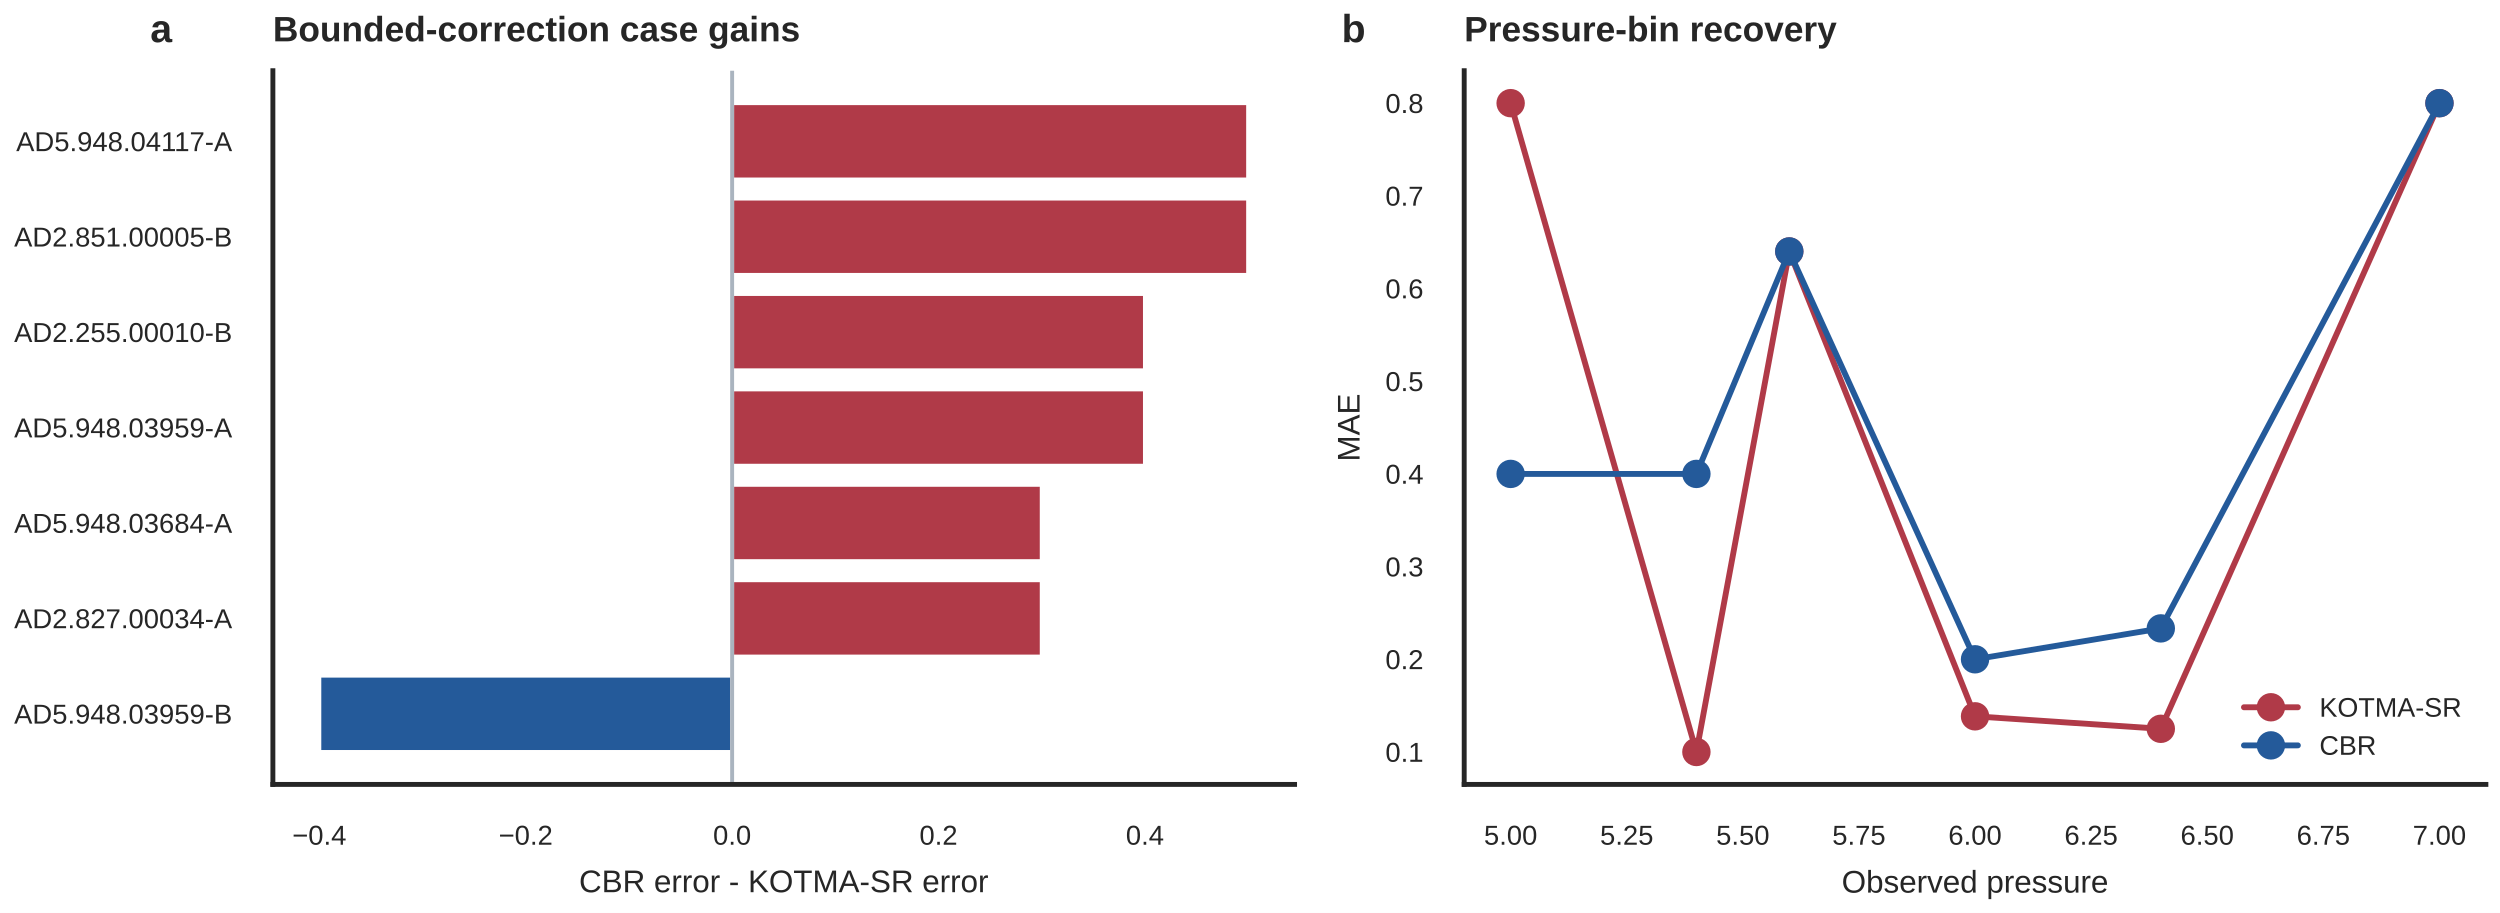
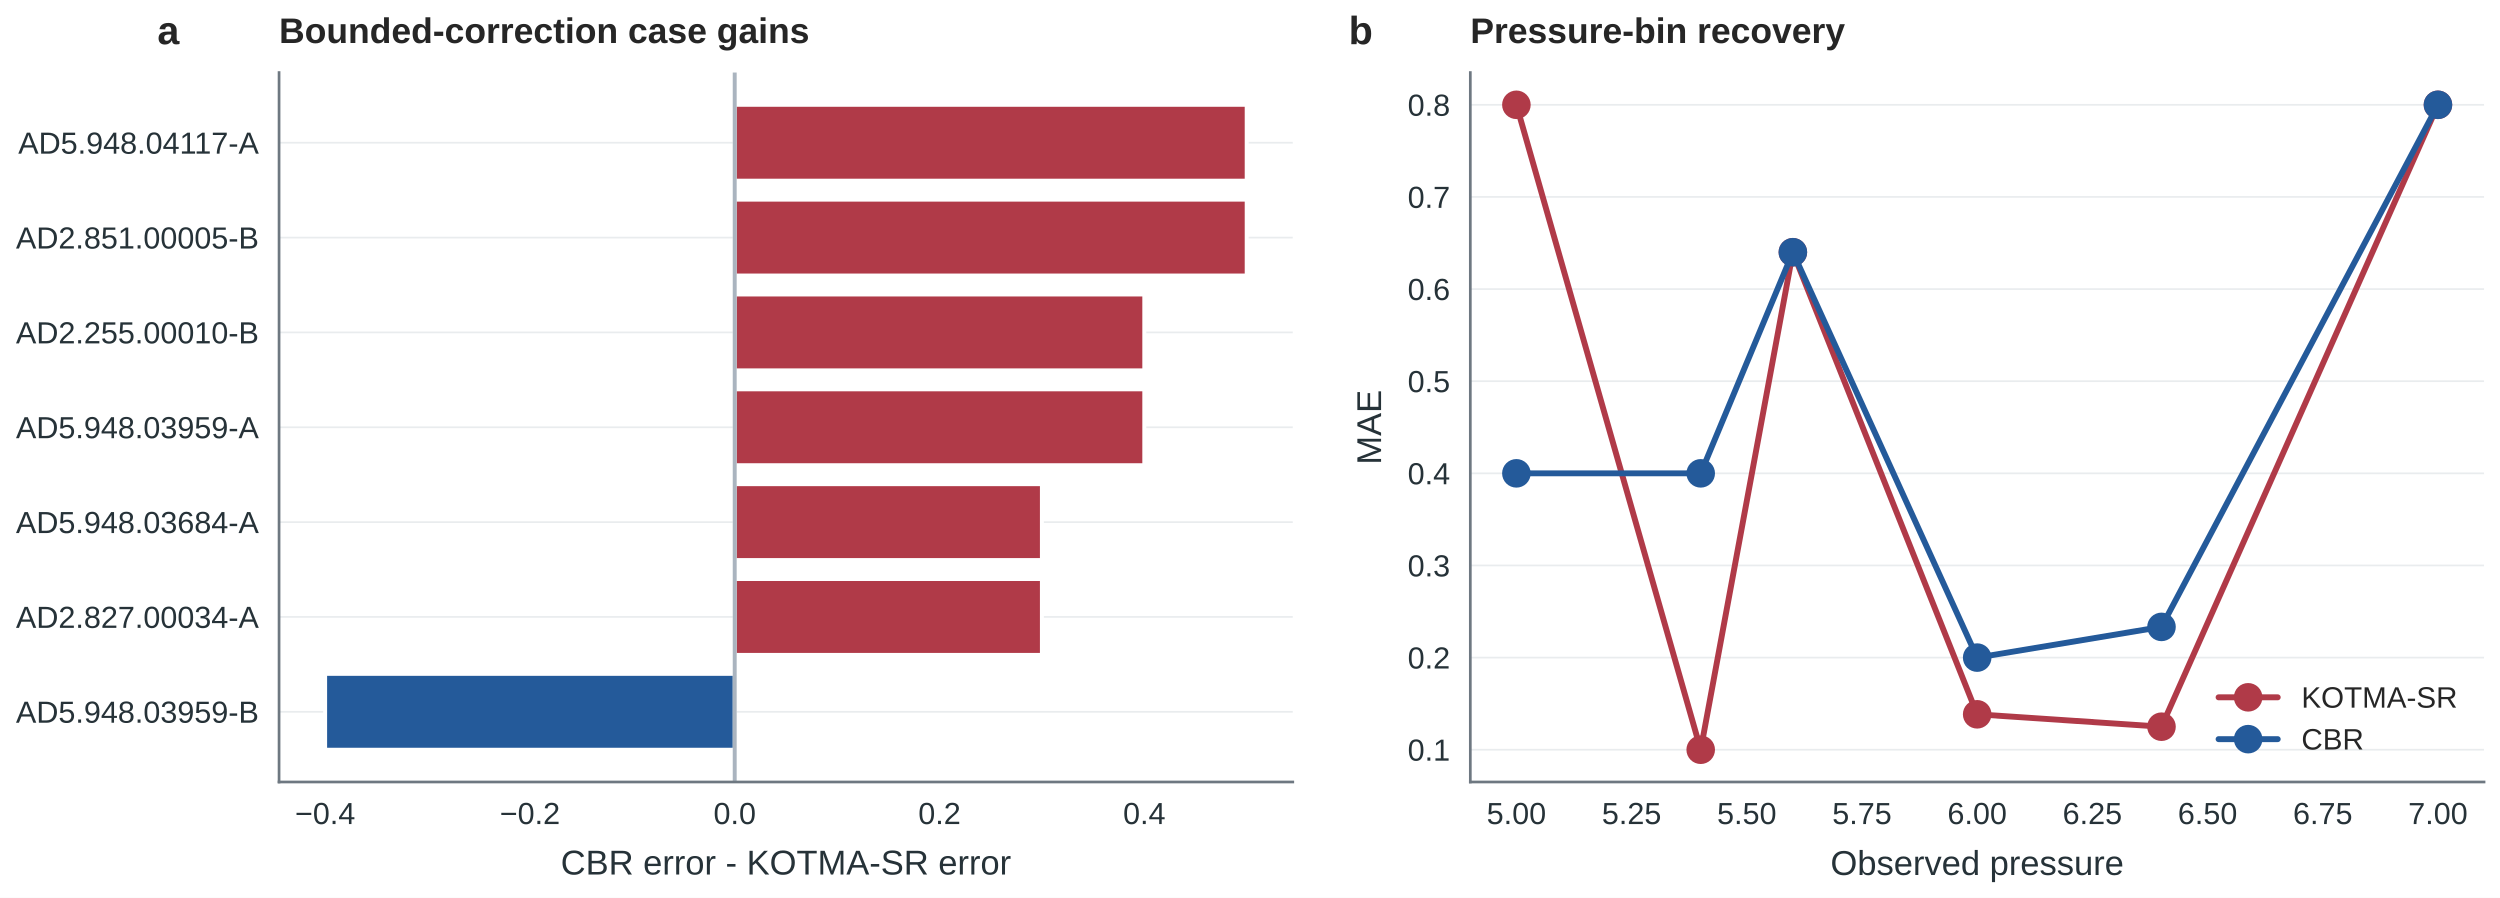
- <svg xmlns="http://www.w3.org/2000/svg" xmlns:xlink="http://www.w3.org/1999/xlink" width="510.27pt" height="186.343pt" viewBox="0 0 510.27 186.343" version="1.1">
+ <svg xmlns="http://www.w3.org/2000/svg" xmlns:xlink="http://www.w3.org/1999/xlink" width="507.316pt" height="182.187pt" viewBox="0 0 507.316 182.187" version="1.1">
  <defs>
    <style type="text/css">*{stroke-linejoin: round; stroke-linecap: butt}</style>
  </defs>
  <g id="figure_1">
    <g id="patch_1">
-       <path d="M 0 186.343  L 510.27 186.343  L 510.27 0  L 0 0  z " style="fill: #ffffff" />
+       <path d="M 0 182.187  L 507.316 182.187  L 507.316 0  L 0 0  z " style="fill: #ffffff" />
    </g>
    <g id="axes_1">
      <g id="patch_2">
-         <path d="M 55.698 160.106  L 264.233 160.106  L 264.233 14.433  L 55.698 14.433  z " style="fill: #ffffff" />
+         <path d="M 56.628 158.685  L 262.337 158.685  L 262.337 14.725  L 56.628 14.725  z " style="fill: #ffffff" />
      </g>
      <g id="matplotlib.axis_1">
        <g id="xtick_1">
          <g id="text_1">
-             <text style="fill: #262626; font: 5.6px 'Arial', 'DejaVu Sans', 'Liberation Sans', sans-serif; text-anchor: middle" x="65.177" y="172.415" transform="rotate(-0 65.17711 172.4146)">−0.4</text>
+             <text style="fill: #263238; font: 6.2px 'Arial', 'DejaVu Sans', 'Liberation Sans', sans-serif; text-anchor: middle" x="65.978" y="167.223" transform="rotate(-0 65.97847 167.223)">−0.4</text>
          </g>
        </g>
        <g id="xtick_2">
          <g id="text_2">
-             <text style="fill: #262626; font: 5.6px 'Arial', 'DejaVu Sans', 'Liberation Sans', sans-serif; text-anchor: middle" x="107.305" y="172.415" transform="rotate(-0 107.3054 172.4146)">−0.2</text>
+             <text style="fill: #263238; font: 6.2px 'Arial', 'DejaVu Sans', 'Liberation Sans', sans-serif; text-anchor: middle" x="107.536" y="167.223" transform="rotate(-0 107.5358 167.223)">−0.2</text>
          </g>
        </g>
        <g id="xtick_3">
          <g id="text_3">
-             <text style="fill: #262626; font: 5.6px 'Arial', 'DejaVu Sans', 'Liberation Sans', sans-serif; text-anchor: middle" x="149.434" y="172.415" transform="rotate(-0 149.4336 172.4146)">0.0</text>
+             <text style="fill: #263238; font: 6.2px 'Arial', 'DejaVu Sans', 'Liberation Sans', sans-serif; text-anchor: middle" x="149.093" y="167.223" transform="rotate(-0 149.0932 167.223)">0.0</text>
          </g>
        </g>
        <g id="xtick_4">
          <g id="text_4">
-             <text style="fill: #262626; font: 5.6px 'Arial', 'DejaVu Sans', 'Liberation Sans', sans-serif; text-anchor: middle" x="191.562" y="172.415" transform="rotate(-0 191.5619 172.4146)">0.2</text>
+             <text style="fill: #263238; font: 6.2px 'Arial', 'DejaVu Sans', 'Liberation Sans', sans-serif; text-anchor: middle" x="190.651" y="167.223" transform="rotate(-0 190.6506 167.223)">0.2</text>
          </g>
        </g>
        <g id="xtick_5">
          <g id="text_5">
-             <text style="fill: #262626; font: 5.6px 'Arial', 'DejaVu Sans', 'Liberation Sans', sans-serif; text-anchor: middle" x="233.69" y="172.415" transform="rotate(-0 233.6902 172.4146)">0.4</text>
+             <text style="fill: #263238; font: 6.2px 'Arial', 'DejaVu Sans', 'Liberation Sans', sans-serif; text-anchor: middle" x="232.208" y="167.223" transform="rotate(-0 232.208 167.223)">0.4</text>
          </g>
        </g>
        <g id="text_6">
-           <text style="fill: #262626; font: 6.4px 'Arial', 'DejaVu Sans', 'Liberation Sans', sans-serif; text-anchor: middle" x="159.966" y="182.109" transform="rotate(-0 159.9657 182.1086)">CBR error - KOTMA-SR error</text>
+           <text style="fill: #263238; font: 7px 'Arial', 'DejaVu Sans', 'Liberation Sans', sans-serif; text-anchor: middle" x="159.483" y="177.466" transform="rotate(-0 159.4826 177.4657)">CBR error - KOTMA-SR error</text>
        </g>
      </g>
      <g id="matplotlib.axis_2">
        <g id="ytick_1">
+           <g id="line2d_1">
+             <path d="M 56.628 144.443  L 262.337 144.443  " clip-path="url(#p41e28fc0c3)" style="fill: none; stroke: #aab4bf; stroke-opacity: 0.25; stroke-width: 0.35; stroke-linecap: round" />
+           </g>
          <g id="text_7">
-             <text style="fill: #262626; font: 5.6px 'Arial', 'DejaVu Sans', 'Liberation Sans', sans-serif; text-anchor: end" x="47.398" y="147.699" transform="rotate(-0 47.39825 147.6989)">AD5.948.03959-B</text>
+             <text style="fill: #263238; font: 6.2px 'Arial', 'DejaVu Sans', 'Liberation Sans', sans-serif; text-anchor: end" x="52.528" y="146.662" transform="rotate(-0 52.52806 146.662)">AD5.948.03959-B</text>
          </g>
        </g>
        <g id="ytick_2">
+           <g id="line2d_2">
+             <path d="M 56.628 125.197  L 262.337 125.197  " clip-path="url(#p41e28fc0c3)" style="fill: none; stroke: #aab4bf; stroke-opacity: 0.25; stroke-width: 0.35; stroke-linecap: round" />
+           </g>
          <g id="text_8">
-             <text style="fill: #262626; font: 5.6px 'Arial', 'DejaVu Sans', 'Liberation Sans', sans-serif; text-anchor: end" x="47.398" y="128.224" transform="rotate(-0 47.39825 128.2239)">AD2.827.00034-A</text>
+             <text style="fill: #263238; font: 6.2px 'Arial', 'DejaVu Sans', 'Liberation Sans', sans-serif; text-anchor: end" x="52.528" y="127.416" transform="rotate(-0 52.52806 127.4159)">AD2.827.00034-A</text>
          </g>
        </g>
        <g id="ytick_3">
+           <g id="line2d_3">
+             <path d="M 56.628 105.951  L 262.337 105.951  " clip-path="url(#p41e28fc0c3)" style="fill: none; stroke: #aab4bf; stroke-opacity: 0.25; stroke-width: 0.35; stroke-linecap: round" />
+           </g>
          <g id="text_9">
-             <text style="fill: #262626; font: 5.6px 'Arial', 'DejaVu Sans', 'Liberation Sans', sans-serif; text-anchor: end" x="47.398" y="108.749" transform="rotate(-0 47.39825 108.7489)">AD5.948.03684-A</text>
+             <text style="fill: #263238; font: 6.2px 'Arial', 'DejaVu Sans', 'Liberation Sans', sans-serif; text-anchor: end" x="52.528" y="108.17" transform="rotate(-0 52.52806 108.1699)">AD5.948.03684-A</text>
          </g>
        </g>
        <g id="ytick_4">
+           <g id="line2d_4">
+             <path d="M 56.628 86.705  L 262.337 86.705  " clip-path="url(#p41e28fc0c3)" style="fill: none; stroke: #aab4bf; stroke-opacity: 0.25; stroke-width: 0.35; stroke-linecap: round" />
+           </g>
          <g id="text_10">
-             <text style="fill: #262626; font: 5.6px 'Arial', 'DejaVu Sans', 'Liberation Sans', sans-serif; text-anchor: end" x="47.398" y="89.274" transform="rotate(-0 47.39825 89.27391)">AD5.948.03959-A</text>
+             <text style="fill: #263238; font: 6.2px 'Arial', 'DejaVu Sans', 'Liberation Sans', sans-serif; text-anchor: end" x="52.528" y="88.924" transform="rotate(-0 52.52806 88.92383)">AD5.948.03959-A</text>
          </g>
        </g>
        <g id="ytick_5">
+           <g id="line2d_5">
+             <path d="M 56.628 67.459  L 262.337 67.459  " clip-path="url(#p41e28fc0c3)" style="fill: none; stroke: #aab4bf; stroke-opacity: 0.25; stroke-width: 0.35; stroke-linecap: round" />
+           </g>
          <g id="text_11">
-             <text style="fill: #262626; font: 5.6px 'Arial', 'DejaVu Sans', 'Liberation Sans', sans-serif; text-anchor: end" x="47.398" y="69.799" transform="rotate(-0 47.39825 69.7989)">AD2.255.00010-B</text>
+             <text style="fill: #263238; font: 6.2px 'Arial', 'DejaVu Sans', 'Liberation Sans', sans-serif; text-anchor: end" x="52.528" y="69.678" transform="rotate(-0 52.52806 69.67778)">AD2.255.00010-B</text>
          </g>
        </g>
        <g id="ytick_6">
+           <g id="line2d_6">
+             <path d="M 56.628 48.213  L 262.337 48.213  " clip-path="url(#p41e28fc0c3)" style="fill: none; stroke: #aab4bf; stroke-opacity: 0.25; stroke-width: 0.35; stroke-linecap: round" />
+           </g>
          <g id="text_12">
-             <text style="fill: #262626; font: 5.6px 'Arial', 'DejaVu Sans', 'Liberation Sans', sans-serif; text-anchor: end" x="47.398" y="50.324" transform="rotate(-0 47.39825 50.32388)">AD2.851.00005-B</text>
+             <text style="fill: #263238; font: 6.2px 'Arial', 'DejaVu Sans', 'Liberation Sans', sans-serif; text-anchor: end" x="52.528" y="50.432" transform="rotate(-0 52.52806 50.43172)">AD2.851.00005-B</text>
          </g>
        </g>
        <g id="ytick_7">
+           <g id="line2d_7">
+             <path d="M 56.628 28.967  L 262.337 28.967  " clip-path="url(#p41e28fc0c3)" style="fill: none; stroke: #aab4bf; stroke-opacity: 0.25; stroke-width: 0.35; stroke-linecap: round" />
+           </g>
          <g id="text_13">
-             <text style="fill: #262626; font: 5.6px 'Arial', 'DejaVu Sans', 'Liberation Sans', sans-serif; text-anchor: end" x="47.398" y="30.849" transform="rotate(-0 47.39825 30.84887)">AD5.948.04117-A</text>
+             <text style="fill: #263238; font: 6.2px 'Arial', 'DejaVu Sans', 'Liberation Sans', sans-serif; text-anchor: end" x="52.528" y="31.186" transform="rotate(-0 52.52806 31.18567)">AD5.948.04117-A</text>
          </g>
        </g>
      </g>
      <g id="patch_3">
-         <path d="M 149.434 153.485  L 65.177 153.485  L 65.177 137.905  L 149.434 137.905  z " clip-path="url(#p0a53ff755d)" style="fill: #245a9a; stroke: #ffffff; stroke-width: 0.8; stroke-linejoin: miter" />
+         <path d="M 149.093 152.141  L 65.978 152.141  L 65.978 136.745  L 149.093 136.745  z " clip-path="url(#p41e28fc0c3)" style="fill: #245a9a; stroke: #ffffff; stroke-width: 0.8; stroke-linejoin: miter" />
      </g>
      <g id="patch_4">
-         <path d="M 149.434 134.01  L 212.626 134.01  L 212.626 118.43  L 149.434 118.43  z " clip-path="url(#p0a53ff755d)" style="fill: #b03a48; stroke: #ffffff; stroke-width: 0.8; stroke-linejoin: miter" />
+         <path d="M 149.093 132.895  L 211.429 132.895  L 211.429 117.499  L 149.093 117.499  z " clip-path="url(#p41e28fc0c3)" style="fill: #b03a48; stroke: #ffffff; stroke-width: 0.8; stroke-linejoin: miter" />
      </g>
      <g id="patch_5">
-         <path d="M 149.434 114.535  L 212.626 114.535  L 212.626 98.955  L 149.434 98.955  z " clip-path="url(#p0a53ff755d)" style="fill: #b03a48; stroke: #ffffff; stroke-width: 0.8; stroke-linejoin: miter" />
+         <path d="M 149.093 113.649  L 211.429 113.649  L 211.429 98.253  L 149.093 98.253  z " clip-path="url(#p41e28fc0c3)" style="fill: #b03a48; stroke: #ffffff; stroke-width: 0.8; stroke-linejoin: miter" />
      </g>
      <g id="patch_6">
-         <path d="M 149.434 95.06  L 233.69 95.06  L 233.69 79.48  L 149.434 79.48  z " clip-path="url(#p0a53ff755d)" style="fill: #b03a48; stroke: #ffffff; stroke-width: 0.8; stroke-linejoin: miter" />
+         <path d="M 149.093 94.403  L 232.208 94.403  L 232.208 79.006  L 149.093 79.006  z " clip-path="url(#p41e28fc0c3)" style="fill: #b03a48; stroke: #ffffff; stroke-width: 0.8; stroke-linejoin: miter" />
      </g>
      <g id="patch_7">
-         <path d="M 149.434 75.585  L 233.69 75.585  L 233.69 60.005  L 149.434 60.005  z " clip-path="url(#p0a53ff755d)" style="fill: #b03a48; stroke: #ffffff; stroke-width: 0.8; stroke-linejoin: miter" />
+         <path d="M 149.093 75.157  L 232.208 75.157  L 232.208 59.76  L 149.093 59.76  z " clip-path="url(#p41e28fc0c3)" style="fill: #b03a48; stroke: #ffffff; stroke-width: 0.8; stroke-linejoin: miter" />
      </g>
      <g id="patch_8">
-         <path d="M 149.434 56.11  L 254.754 56.11  L 254.754 40.53  L 149.434 40.53  z " clip-path="url(#p0a53ff755d)" style="fill: #b03a48; stroke: #ffffff; stroke-width: 0.8; stroke-linejoin: miter" />
+         <path d="M 149.093 55.911  L 252.987 55.911  L 252.987 40.514  L 149.093 40.514  z " clip-path="url(#p41e28fc0c3)" style="fill: #b03a48; stroke: #ffffff; stroke-width: 0.8; stroke-linejoin: miter" />
      </g>
      <g id="patch_9">
-         <path d="M 149.434 36.635  L 254.754 36.635  L 254.754 21.055  L 149.434 21.055  z " clip-path="url(#p0a53ff755d)" style="fill: #b03a48; stroke: #ffffff; stroke-width: 0.8; stroke-linejoin: miter" />
-       </g>
-       <g id="line2d_1">
-         <path d="M 149.434 160.106  L 149.434 14.433  " clip-path="url(#p0a53ff755d)" style="fill: none; stroke: #aab4bf; stroke-width: 0.8; stroke-linecap: round" />
+         <path d="M 149.093 36.665  L 252.987 36.665  L 252.987 21.268  L 149.093 21.268  z " clip-path="url(#p41e28fc0c3)" style="fill: #b03a48; stroke: #ffffff; stroke-width: 0.8; stroke-linejoin: miter" />
+       </g>
+       <g id="line2d_8">
+         <path d="M 149.093 158.685  L 149.093 14.725  " clip-path="url(#p41e28fc0c3)" style="fill: none; stroke: #aab4bf; stroke-width: 0.8; stroke-linecap: round" />
      </g>
      <g id="patch_10">
-         <path d="M 55.698 160.106  L 55.698 14.433  " style="fill: none; stroke: #262626; stroke-linejoin: miter; stroke-linecap: square" />
+         <path d="M 56.628 158.685  L 56.628 14.725  " style="fill: none; stroke: #6e7881; stroke-width: 0.55; stroke-linejoin: miter; stroke-linecap: square" />
      </g>
      <g id="patch_11">
-         <path d="M 55.698 160.106  L 264.233 160.106  " style="fill: none; stroke: #262626; stroke-linejoin: miter; stroke-linecap: square" />
+         <path d="M 56.628 158.685  L 262.337 158.685  " style="fill: none; stroke: #6e7881; stroke-width: 0.55; stroke-linejoin: miter; stroke-linecap: square" />
      </g>
      <g id="text_14">
-         <text style="fill: #262626; font: 700 8px 'Arial', 'DejaVu Sans', 'Liberation Sans', sans-serif; text-anchor: start" x="30.674" y="8.606" transform="rotate(-0 30.67406 8.60625)">a</text>
+         <text style="fill: #262626; font: 700 8px 'Arial', 'DejaVu Sans', 'Liberation Sans', sans-serif; text-anchor: start" x="31.943" y="8.966" transform="rotate(-0 31.94298 8.96625)">a</text>
      </g>
      <g id="text_15">
-         <text style="fill: #262626; font: 700 7.2px 'Arial', 'DejaVu Sans', 'Liberation Sans', sans-serif; text-anchor: start" x="55.698" y="8.433" transform="rotate(-0 55.69825 8.433174)">Bounded-correction case gains</text>
+         <text style="fill: #262626; font: 700 7.2px 'Arial', 'DejaVu Sans', 'Liberation Sans', sans-serif; text-anchor: start" x="56.628" y="8.725" transform="rotate(-0 56.62806 8.724669)">Bounded-correction case gains</text>
      </g>
    </g>
    <g id="axes_2">
      <g id="patch_12">
-         <path d="M 298.855 160.106  L 507.39 160.106  L 507.39 14.433  L 298.855 14.433  z " style="fill: #ffffff" />
+         <path d="M 298.367 158.685  L 504.076 158.685  L 504.076 14.725  L 298.367 14.725  z " style="fill: #ffffff" />
      </g>
      <g id="matplotlib.axis_3">
        <g id="xtick_6">
          <g id="text_16">
-             <text style="fill: #262626; font: 5.6px 'Arial', 'DejaVu Sans', 'Liberation Sans', sans-serif; text-anchor: middle" x="308.334" y="172.415" transform="rotate(-0 308.3336 172.4146)">5.00</text>
+             <text style="fill: #263238; font: 6.2px 'Arial', 'DejaVu Sans', 'Liberation Sans', sans-serif; text-anchor: middle" x="307.717" y="167.223" transform="rotate(-0 307.7175 167.223)">5.00</text>
          </g>
        </g>
        <g id="xtick_7">
          <g id="text_17">
-             <text style="fill: #262626; font: 5.6px 'Arial', 'DejaVu Sans', 'Liberation Sans', sans-serif; text-anchor: middle" x="332.031" y="172.415" transform="rotate(-0 332.0307 172.4146)">5.25</text>
+             <text style="fill: #263238; font: 6.2px 'Arial', 'DejaVu Sans', 'Liberation Sans', sans-serif; text-anchor: middle" x="331.093" y="167.223" transform="rotate(-0 331.0935 167.223)">5.25</text>
          </g>
        </g>
        <g id="xtick_8">
          <g id="text_18">
-             <text style="fill: #262626; font: 5.6px 'Arial', 'DejaVu Sans', 'Liberation Sans', sans-serif; text-anchor: middle" x="355.728" y="172.415" transform="rotate(-0 355.7279 172.4146)">5.50</text>
+             <text style="fill: #263238; font: 6.2px 'Arial', 'DejaVu Sans', 'Liberation Sans', sans-serif; text-anchor: middle" x="354.47" y="167.223" transform="rotate(-0 354.4695 167.223)">5.50</text>
          </g>
        </g>
        <g id="xtick_9">
          <g id="text_19">
-             <text style="fill: #262626; font: 5.6px 'Arial', 'DejaVu Sans', 'Liberation Sans', sans-serif; text-anchor: middle" x="379.425" y="172.415" transform="rotate(-0 379.425 172.4146)">5.75</text>
+             <text style="fill: #263238; font: 6.2px 'Arial', 'DejaVu Sans', 'Liberation Sans', sans-serif; text-anchor: middle" x="377.846" y="167.223" transform="rotate(-0 377.8455 167.223)">5.75</text>
          </g>
        </g>
        <g id="xtick_10">
          <g id="text_20">
-             <text style="fill: #262626; font: 5.6px 'Arial', 'DejaVu Sans', 'Liberation Sans', sans-serif; text-anchor: middle" x="403.122" y="172.415" transform="rotate(-0 403.1222 172.4146)">6.00</text>
+             <text style="fill: #263238; font: 6.2px 'Arial', 'DejaVu Sans', 'Liberation Sans', sans-serif; text-anchor: middle" x="401.222" y="167.223" transform="rotate(-0 401.2216 167.223)">6.00</text>
          </g>
        </g>
        <g id="xtick_11">
          <g id="text_21">
-             <text style="fill: #262626; font: 5.6px 'Arial', 'DejaVu Sans', 'Liberation Sans', sans-serif; text-anchor: middle" x="426.819" y="172.415" transform="rotate(-0 426.8193 172.4146)">6.25</text>
+             <text style="fill: #263238; font: 6.2px 'Arial', 'DejaVu Sans', 'Liberation Sans', sans-serif; text-anchor: middle" x="424.598" y="167.223" transform="rotate(-0 424.5976 167.223)">6.25</text>
          </g>
        </g>
        <g id="xtick_12">
          <g id="text_22">
-             <text style="fill: #262626; font: 5.6px 'Arial', 'DejaVu Sans', 'Liberation Sans', sans-serif; text-anchor: middle" x="450.516" y="172.415" transform="rotate(-0 450.5165 172.4146)">6.50</text>
+             <text style="fill: #263238; font: 6.2px 'Arial', 'DejaVu Sans', 'Liberation Sans', sans-serif; text-anchor: middle" x="447.974" y="167.223" transform="rotate(-0 447.9736 167.223)">6.50</text>
          </g>
        </g>
        <g id="xtick_13">
          <g id="text_23">
-             <text style="fill: #262626; font: 5.6px 'Arial', 'DejaVu Sans', 'Liberation Sans', sans-serif; text-anchor: middle" x="474.214" y="172.415" transform="rotate(-0 474.2136 172.4146)">6.75</text>
+             <text style="fill: #263238; font: 6.2px 'Arial', 'DejaVu Sans', 'Liberation Sans', sans-serif; text-anchor: middle" x="471.35" y="167.223" transform="rotate(-0 471.3496 167.223)">6.75</text>
          </g>
        </g>
        <g id="xtick_14">
          <g id="text_24">
-             <text style="fill: #262626; font: 5.6px 'Arial', 'DejaVu Sans', 'Liberation Sans', sans-serif; text-anchor: middle" x="497.911" y="172.415" transform="rotate(-0 497.9108 172.4146)">7.00</text>
+             <text style="fill: #263238; font: 6.2px 'Arial', 'DejaVu Sans', 'Liberation Sans', sans-serif; text-anchor: middle" x="494.726" y="167.223" transform="rotate(-0 494.7257 167.223)">7.00</text>
          </g>
        </g>
        <g id="text_25">
-           <text style="fill: #262626; font: 6.4px 'Arial', 'DejaVu Sans', 'Liberation Sans', sans-serif; text-anchor: middle" x="403.122" y="182.191" transform="rotate(-0 403.1222 182.1906)">Observed pressure</text>
+           <text style="fill: #263238; font: 7px 'Arial', 'DejaVu Sans', 'Liberation Sans', sans-serif; text-anchor: middle" x="401.222" y="177.555" transform="rotate(-0 401.2216 177.5554)">Observed pressure</text>
        </g>
      </g>
      <g id="matplotlib.axis_4">
        <g id="ytick_8">
+           <g id="line2d_9">
+             <path d="M 298.367 152.141  L 504.076 152.141  " clip-path="url(#p4427aca2d3)" style="fill: none; stroke: #aab4bf; stroke-opacity: 0.25; stroke-width: 0.35; stroke-linecap: round" />
+           </g>
          <g id="text_26">
-             <text style="fill: #262626; font: 5.6px 'Arial', 'DejaVu Sans', 'Liberation Sans', sans-serif; text-anchor: end" x="290.555" y="155.489" transform="rotate(-0 290.5547 155.489)">0.1</text>
+             <text style="fill: #263238; font: 6.2px 'Arial', 'DejaVu Sans', 'Liberation Sans', sans-serif; text-anchor: end" x="294.267" y="154.36" transform="rotate(-0 294.2671 154.3604)">0.1</text>
          </g>
        </g>
        <g id="ytick_9">
+           <g id="line2d_10">
+             <path d="M 298.367 133.445  L 504.076 133.445  " clip-path="url(#p4427aca2d3)" style="fill: none; stroke: #aab4bf; stroke-opacity: 0.25; stroke-width: 0.35; stroke-linecap: round" />
+           </g>
          <g id="text_27">
-             <text style="fill: #262626; font: 5.6px 'Arial', 'DejaVu Sans', 'Liberation Sans', sans-serif; text-anchor: end" x="290.555" y="136.57" transform="rotate(-0 290.5547 136.5704)">0.2</text>
+             <text style="fill: #263238; font: 6.2px 'Arial', 'DejaVu Sans', 'Liberation Sans', sans-serif; text-anchor: end" x="294.267" y="135.664" transform="rotate(-0 294.2671 135.6642)">0.2</text>
          </g>
        </g>
        <g id="ytick_10">
+           <g id="line2d_11">
+             <path d="M 298.367 114.749  L 504.076 114.749  " clip-path="url(#p4427aca2d3)" style="fill: none; stroke: #aab4bf; stroke-opacity: 0.25; stroke-width: 0.35; stroke-linecap: round" />
+           </g>
          <g id="text_28">
-             <text style="fill: #262626; font: 5.6px 'Arial', 'DejaVu Sans', 'Liberation Sans', sans-serif; text-anchor: end" x="290.555" y="117.652" transform="rotate(-0 290.5547 117.6518)">0.3</text>
+             <text style="fill: #263238; font: 6.2px 'Arial', 'DejaVu Sans', 'Liberation Sans', sans-serif; text-anchor: end" x="294.267" y="116.968" transform="rotate(-0 294.2671 116.9681)">0.3</text>
          </g>
        </g>
        <g id="ytick_11">
+           <g id="line2d_12">
+             <path d="M 298.367 96.053  L 504.076 96.053  " clip-path="url(#p4427aca2d3)" style="fill: none; stroke: #aab4bf; stroke-opacity: 0.25; stroke-width: 0.35; stroke-linecap: round" />
+           </g>
          <g id="text_29">
-             <text style="fill: #262626; font: 5.6px 'Arial', 'DejaVu Sans', 'Liberation Sans', sans-serif; text-anchor: end" x="290.555" y="98.733" transform="rotate(-0 290.5547 98.7332)">0.4</text>
+             <text style="fill: #263238; font: 6.2px 'Arial', 'DejaVu Sans', 'Liberation Sans', sans-serif; text-anchor: end" x="294.267" y="98.272" transform="rotate(-0 294.2671 98.27191)">0.4</text>
          </g>
        </g>
        <g id="ytick_12">
+           <g id="line2d_13">
+             <path d="M 298.367 77.357  L 504.076 77.357  " clip-path="url(#p4427aca2d3)" style="fill: none; stroke: #aab4bf; stroke-opacity: 0.25; stroke-width: 0.35; stroke-linecap: round" />
+           </g>
          <g id="text_30">
-             <text style="fill: #262626; font: 5.6px 'Arial', 'DejaVu Sans', 'Liberation Sans', sans-serif; text-anchor: end" x="290.555" y="79.815" transform="rotate(-0 290.5547 79.81462)">0.5</text>
+             <text style="fill: #263238; font: 6.2px 'Arial', 'DejaVu Sans', 'Liberation Sans', sans-serif; text-anchor: end" x="294.267" y="79.576" transform="rotate(-0 294.2671 79.57575)">0.5</text>
          </g>
        </g>
        <g id="ytick_13">
+           <g id="line2d_14">
+             <path d="M 298.367 58.661  L 504.076 58.661  " clip-path="url(#p4427aca2d3)" style="fill: none; stroke: #aab4bf; stroke-opacity: 0.25; stroke-width: 0.35; stroke-linecap: round" />
+           </g>
          <g id="text_31">
-             <text style="fill: #262626; font: 5.6px 'Arial', 'DejaVu Sans', 'Liberation Sans', sans-serif; text-anchor: end" x="290.555" y="60.896" transform="rotate(-0 290.5547 60.89603)">0.6</text>
+             <text style="fill: #263238; font: 6.2px 'Arial', 'DejaVu Sans', 'Liberation Sans', sans-serif; text-anchor: end" x="294.267" y="60.88" transform="rotate(-0 294.2671 60.87958)">0.6</text>
          </g>
        </g>
        <g id="ytick_14">
+           <g id="line2d_15">
+             <path d="M 298.367 39.964  L 504.076 39.964  " clip-path="url(#p4427aca2d3)" style="fill: none; stroke: #aab4bf; stroke-opacity: 0.25; stroke-width: 0.35; stroke-linecap: round" />
+           </g>
          <g id="text_32">
-             <text style="fill: #262626; font: 5.6px 'Arial', 'DejaVu Sans', 'Liberation Sans', sans-serif; text-anchor: end" x="290.555" y="41.977" transform="rotate(-0 290.5547 41.97745)">0.7</text>
+             <text style="fill: #263238; font: 6.2px 'Arial', 'DejaVu Sans', 'Liberation Sans', sans-serif; text-anchor: end" x="294.267" y="42.183" transform="rotate(-0 294.2671 42.18341)">0.7</text>
          </g>
        </g>
        <g id="ytick_15">
+           <g id="line2d_16">
+             <path d="M 298.367 21.268  L 504.076 21.268  " clip-path="url(#p4427aca2d3)" style="fill: none; stroke: #aab4bf; stroke-opacity: 0.25; stroke-width: 0.35; stroke-linecap: round" />
+           </g>
          <g id="text_33">
-             <text style="fill: #262626; font: 5.6px 'Arial', 'DejaVu Sans', 'Liberation Sans', sans-serif; text-anchor: end" x="290.555" y="23.059" transform="rotate(-0 290.5547 23.05887)">0.8</text>
+             <text style="fill: #263238; font: 6.2px 'Arial', 'DejaVu Sans', 'Liberation Sans', sans-serif; text-anchor: end" x="294.267" y="23.487" transform="rotate(-0 294.2671 23.48725)">0.8</text>
          </g>
        </g>
        <g id="text_34">
-           <text style="fill: #262626; font: 6.4px 'Arial', 'DejaVu Sans', 'Liberation Sans', sans-serif; text-anchor: middle" x="277.499" y="87.27" transform="rotate(-90 277.4987 87.26972)">MAE</text>
-         </g>
-       </g>
-       <g id="line2d_2">
-         <path d="M 308.334 21.055  L 346.249 153.485  L 365.207 51.324  L 403.122 146.208  L 441.038 148.755  L 497.911 21.055  " clip-path="url(#p162d310330)" style="fill: none; stroke: #b03a48; stroke-width: 1.2; stroke-linecap: round" />
+           <text style="fill: #263238; font: 7px 'Arial', 'DejaVu Sans', 'Liberation Sans', sans-serif; text-anchor: middle" x="280.258" y="86.705" transform="rotate(-90 280.2578 86.70491)">MAE</text>
+         </g>
+       </g>
+       <g id="line2d_17">
+         <path d="M 307.717 21.268  L 345.119 152.141  L 363.82 51.182  L 401.222 144.951  L 438.623 147.467  L 494.726 21.268  " clip-path="url(#p4427aca2d3)" style="fill: none; stroke: #b03a48; stroke-width: 1.2; stroke-linecap: round" />
        <defs>
-           <path id="m502d1c6128" d="M 0 2.4  C 0.636 2.4 1.247 2.147 1.697 1.697  C 2.147 1.247 2.4 0.636 2.4 0  C 2.4 -0.636 2.147 -1.247 1.697 -1.697  C 1.247 -2.147 0.636 -2.4 0 -2.4  C -0.636 -2.4 -1.247 -2.147 -1.697 -1.697  C -2.147 -1.247 -2.4 -0.636 -2.4 0  C -2.4 0.636 -2.147 1.247 -1.697 1.697  C -1.247 2.147 -0.636 2.4 0 2.4  z " style="stroke: #b03a48" />
+           <path id="maf73cf8001" d="M 0 2.4  C 0.636 2.4 1.247 2.147 1.697 1.697  C 2.147 1.247 2.4 0.636 2.4 0  C 2.4 -0.636 2.147 -1.247 1.697 -1.697  C 1.247 -2.147 0.636 -2.4 0 -2.4  C -0.636 -2.4 -1.247 -2.147 -1.697 -1.697  C -2.147 -1.247 -2.4 -0.636 -2.4 0  C -2.4 0.636 -2.147 1.247 -1.697 1.697  C -1.247 2.147 -0.636 2.4 0 2.4  z " style="stroke: #b03a48" />
        </defs>
-         <g clip-path="url(#p162d310330)">
-           <use xlink:href="#m502d1c6128" x="308.334" y="21.055" style="fill: #b03a48; stroke: #b03a48" />
-           <use xlink:href="#m502d1c6128" x="346.249" y="153.485" style="fill: #b03a48; stroke: #b03a48" />
-           <use xlink:href="#m502d1c6128" x="365.207" y="51.324" style="fill: #b03a48; stroke: #b03a48" />
-           <use xlink:href="#m502d1c6128" x="403.122" y="146.208" style="fill: #b03a48; stroke: #b03a48" />
-           <use xlink:href="#m502d1c6128" x="441.038" y="148.755" style="fill: #b03a48; stroke: #b03a48" />
-           <use xlink:href="#m502d1c6128" x="497.911" y="21.055" style="fill: #b03a48; stroke: #b03a48" />
-         </g>
-       </g>
-       <g id="line2d_3">
-         <path d="M 308.334 96.729  L 346.249 96.729  L 365.207 51.324  L 403.122 134.566  L 441.038 128.26  L 497.911 21.055  " clip-path="url(#p162d310330)" style="fill: none; stroke: #245a9a; stroke-width: 1.2; stroke-linecap: round" />
+         <g clip-path="url(#p4427aca2d3)">
+           <use xlink:href="#maf73cf8001" x="307.717" y="21.268" style="fill: #b03a48; stroke: #b03a48" />
+           <use xlink:href="#maf73cf8001" x="345.119" y="152.141" style="fill: #b03a48; stroke: #b03a48" />
+           <use xlink:href="#maf73cf8001" x="363.82" y="51.182" style="fill: #b03a48; stroke: #b03a48" />
+           <use xlink:href="#maf73cf8001" x="401.222" y="144.951" style="fill: #b03a48; stroke: #b03a48" />
+           <use xlink:href="#maf73cf8001" x="438.623" y="147.467" style="fill: #b03a48; stroke: #b03a48" />
+           <use xlink:href="#maf73cf8001" x="494.726" y="21.268" style="fill: #b03a48; stroke: #b03a48" />
+         </g>
+       </g>
+       <g id="line2d_18">
+         <path d="M 307.717 96.053  L 345.119 96.053  L 363.82 51.182  L 401.222 133.445  L 438.623 127.213  L 494.726 21.268  " clip-path="url(#p4427aca2d3)" style="fill: none; stroke: #245a9a; stroke-width: 1.2; stroke-linecap: round" />
        <defs>
-           <path id="m4da3e3dfe6" d="M 0 2.4  C 0.636 2.4 1.247 2.147 1.697 1.697  C 2.147 1.247 2.4 0.636 2.4 0  C 2.4 -0.636 2.147 -1.247 1.697 -1.697  C 1.247 -2.147 0.636 -2.4 0 -2.4  C -0.636 -2.4 -1.247 -2.147 -1.697 -1.697  C -2.147 -1.247 -2.4 -0.636 -2.4 0  C -2.4 0.636 -2.147 1.247 -1.697 1.697  C -1.247 2.147 -0.636 2.4 0 2.4  z " style="stroke: #245a9a" />
+           <path id="m81af005d1c" d="M 0 2.4  C 0.636 2.4 1.247 2.147 1.697 1.697  C 2.147 1.247 2.4 0.636 2.4 0  C 2.4 -0.636 2.147 -1.247 1.697 -1.697  C 1.247 -2.147 0.636 -2.4 0 -2.4  C -0.636 -2.4 -1.247 -2.147 -1.697 -1.697  C -2.147 -1.247 -2.4 -0.636 -2.4 0  C -2.4 0.636 -2.147 1.247 -1.697 1.697  C -1.247 2.147 -0.636 2.4 0 2.4  z " style="stroke: #245a9a" />
        </defs>
-         <g clip-path="url(#p162d310330)">
-           <use xlink:href="#m4da3e3dfe6" x="308.334" y="96.729" style="fill: #245a9a; stroke: #245a9a" />
-           <use xlink:href="#m4da3e3dfe6" x="346.249" y="96.729" style="fill: #245a9a; stroke: #245a9a" />
-           <use xlink:href="#m4da3e3dfe6" x="365.207" y="51.324" style="fill: #245a9a; stroke: #245a9a" />
-           <use xlink:href="#m4da3e3dfe6" x="403.122" y="134.566" style="fill: #245a9a; stroke: #245a9a" />
-           <use xlink:href="#m4da3e3dfe6" x="441.038" y="128.26" style="fill: #245a9a; stroke: #245a9a" />
-           <use xlink:href="#m4da3e3dfe6" x="497.911" y="21.055" style="fill: #245a9a; stroke: #245a9a" />
+         <g clip-path="url(#p4427aca2d3)">
+           <use xlink:href="#m81af005d1c" x="307.717" y="96.053" style="fill: #245a9a; stroke: #245a9a" />
+           <use xlink:href="#m81af005d1c" x="345.119" y="96.053" style="fill: #245a9a; stroke: #245a9a" />
+           <use xlink:href="#m81af005d1c" x="363.82" y="51.182" style="fill: #245a9a; stroke: #245a9a" />
+           <use xlink:href="#m81af005d1c" x="401.222" y="133.445" style="fill: #245a9a; stroke: #245a9a" />
+           <use xlink:href="#m81af005d1c" x="438.623" y="127.213" style="fill: #245a9a; stroke: #245a9a" />
+           <use xlink:href="#m81af005d1c" x="494.726" y="21.268" style="fill: #245a9a; stroke: #245a9a" />
        </g>
      </g>
      <g id="patch_13">
-         <path d="M 298.855 160.106  L 298.855 14.433  " style="fill: none; stroke: #262626; stroke-linejoin: miter; stroke-linecap: square" />
+         <path d="M 298.367 158.685  L 298.367 14.725  " style="fill: none; stroke: #6e7881; stroke-width: 0.55; stroke-linejoin: miter; stroke-linecap: square" />
      </g>
      <g id="patch_14">
-         <path d="M 298.855 160.106  L 507.39 160.106  " style="fill: none; stroke: #262626; stroke-linejoin: miter; stroke-linecap: square" />
+         <path d="M 298.367 158.685  L 504.076 158.685  " style="fill: none; stroke: #6e7881; stroke-width: 0.55; stroke-linejoin: miter; stroke-linecap: square" />
      </g>
      <g id="text_35">
-         <text style="fill: #262626; font: 700 8px 'Arial', 'DejaVu Sans', 'Liberation Sans', sans-serif; text-anchor: start" x="273.831" y="8.606" transform="rotate(-0 273.8305 8.60625)">b</text>
+         <text style="fill: #262626; font: 700 8px 'Arial', 'DejaVu Sans', 'Liberation Sans', sans-serif; text-anchor: start" x="273.682" y="8.966" transform="rotate(-0 273.682 8.96625)">b</text>
      </g>
      <g id="text_36">
-         <text style="fill: #262626; font: 700 7.2px 'Arial', 'DejaVu Sans', 'Liberation Sans', sans-serif; text-anchor: start" x="298.855" y="8.433" transform="rotate(-0 298.8547 8.433174)">Pressure-bin recovery</text>
+         <text style="fill: #262626; font: 700 7.2px 'Arial', 'DejaVu Sans', 'Liberation Sans', sans-serif; text-anchor: start" x="298.367" y="8.725" transform="rotate(-0 298.3671 8.724669)">Pressure-bin recovery</text>
      </g>
      <g id="legend_1">
-         <g id="line2d_4">
-           <path d="M 458.012 144.358  L 463.512 144.358  L 469.012 144.358  " style="fill: none; stroke: #b03a48; stroke-width: 1.2; stroke-linecap: round" />
+         <g id="line2d_19">
+           <path d="M 450.209 141.505  L 456.209 141.505  L 462.209 141.505  " style="fill: none; stroke: #b03a48; stroke-width: 1.2; stroke-linecap: round" />
          <g>
-             <use xlink:href="#m502d1c6128" x="463.512" y="144.358" style="fill: #b03a48; stroke: #b03a48" />
+             <use xlink:href="#maf73cf8001" x="456.209" y="141.505" style="fill: #b03a48; stroke: #b03a48" />
          </g>
        </g>
        <g id="text_37">
-           <text style="fill: #262626; font: 5.5px 'Arial', 'DejaVu Sans', 'Liberation Sans', sans-serif; text-anchor: start" x="473.412" y="146.283" transform="rotate(-0 473.4117 146.2832)">KOTMA-SR</text>
-         </g>
-         <g id="line2d_5">
-           <path d="M 458.012 152.138  L 463.512 152.138  L 469.012 152.138  " style="fill: none; stroke: #245a9a; stroke-width: 1.2; stroke-linecap: round" />
+           <text style="fill: #262626; font: 6px 'Arial', 'DejaVu Sans', 'Liberation Sans', sans-serif; text-anchor: start" x="467.009" y="143.605" transform="rotate(-0 467.0092 143.6055)">KOTMA-SR</text>
+         </g>
+         <g id="line2d_20">
+           <path d="M 450.209 149.993  L 456.209 149.993  L 462.209 149.993  " style="fill: none; stroke: #245a9a; stroke-width: 1.2; stroke-linecap: round" />
          <g>
-             <use xlink:href="#m4da3e3dfe6" x="463.512" y="152.138" style="fill: #245a9a; stroke: #245a9a" />
+             <use xlink:href="#m81af005d1c" x="456.209" y="149.993" style="fill: #245a9a; stroke: #245a9a" />
          </g>
        </g>
        <g id="text_38">
-           <text style="fill: #262626; font: 5.5px 'Arial', 'DejaVu Sans', 'Liberation Sans', sans-serif; text-anchor: start" x="473.412" y="154.063" transform="rotate(-0 473.4117 154.0631)">CBR</text>
+           <text style="fill: #262626; font: 6px 'Arial', 'DejaVu Sans', 'Liberation Sans', sans-serif; text-anchor: start" x="467.009" y="152.093" transform="rotate(-0 467.0092 152.0926)">CBR</text>
        </g>
      </g>
    </g>
  </g>
  <defs>
-     <clipPath id="p0a53ff755d">
-       <rect x="55.698" y="14.433" width="208.535" height="145.673" />
+     <clipPath id="p41e28fc0c3">
+       <rect x="56.628" y="14.725" width="205.709" height="143.96" />
    </clipPath>
-     <clipPath id="p162d310330">
-       <rect x="298.855" y="14.433" width="208.535" height="145.673" />
+     <clipPath id="p4427aca2d3">
+       <rect x="298.367" y="14.725" width="205.709" height="143.96" />
    </clipPath>
  </defs>
</svg>
